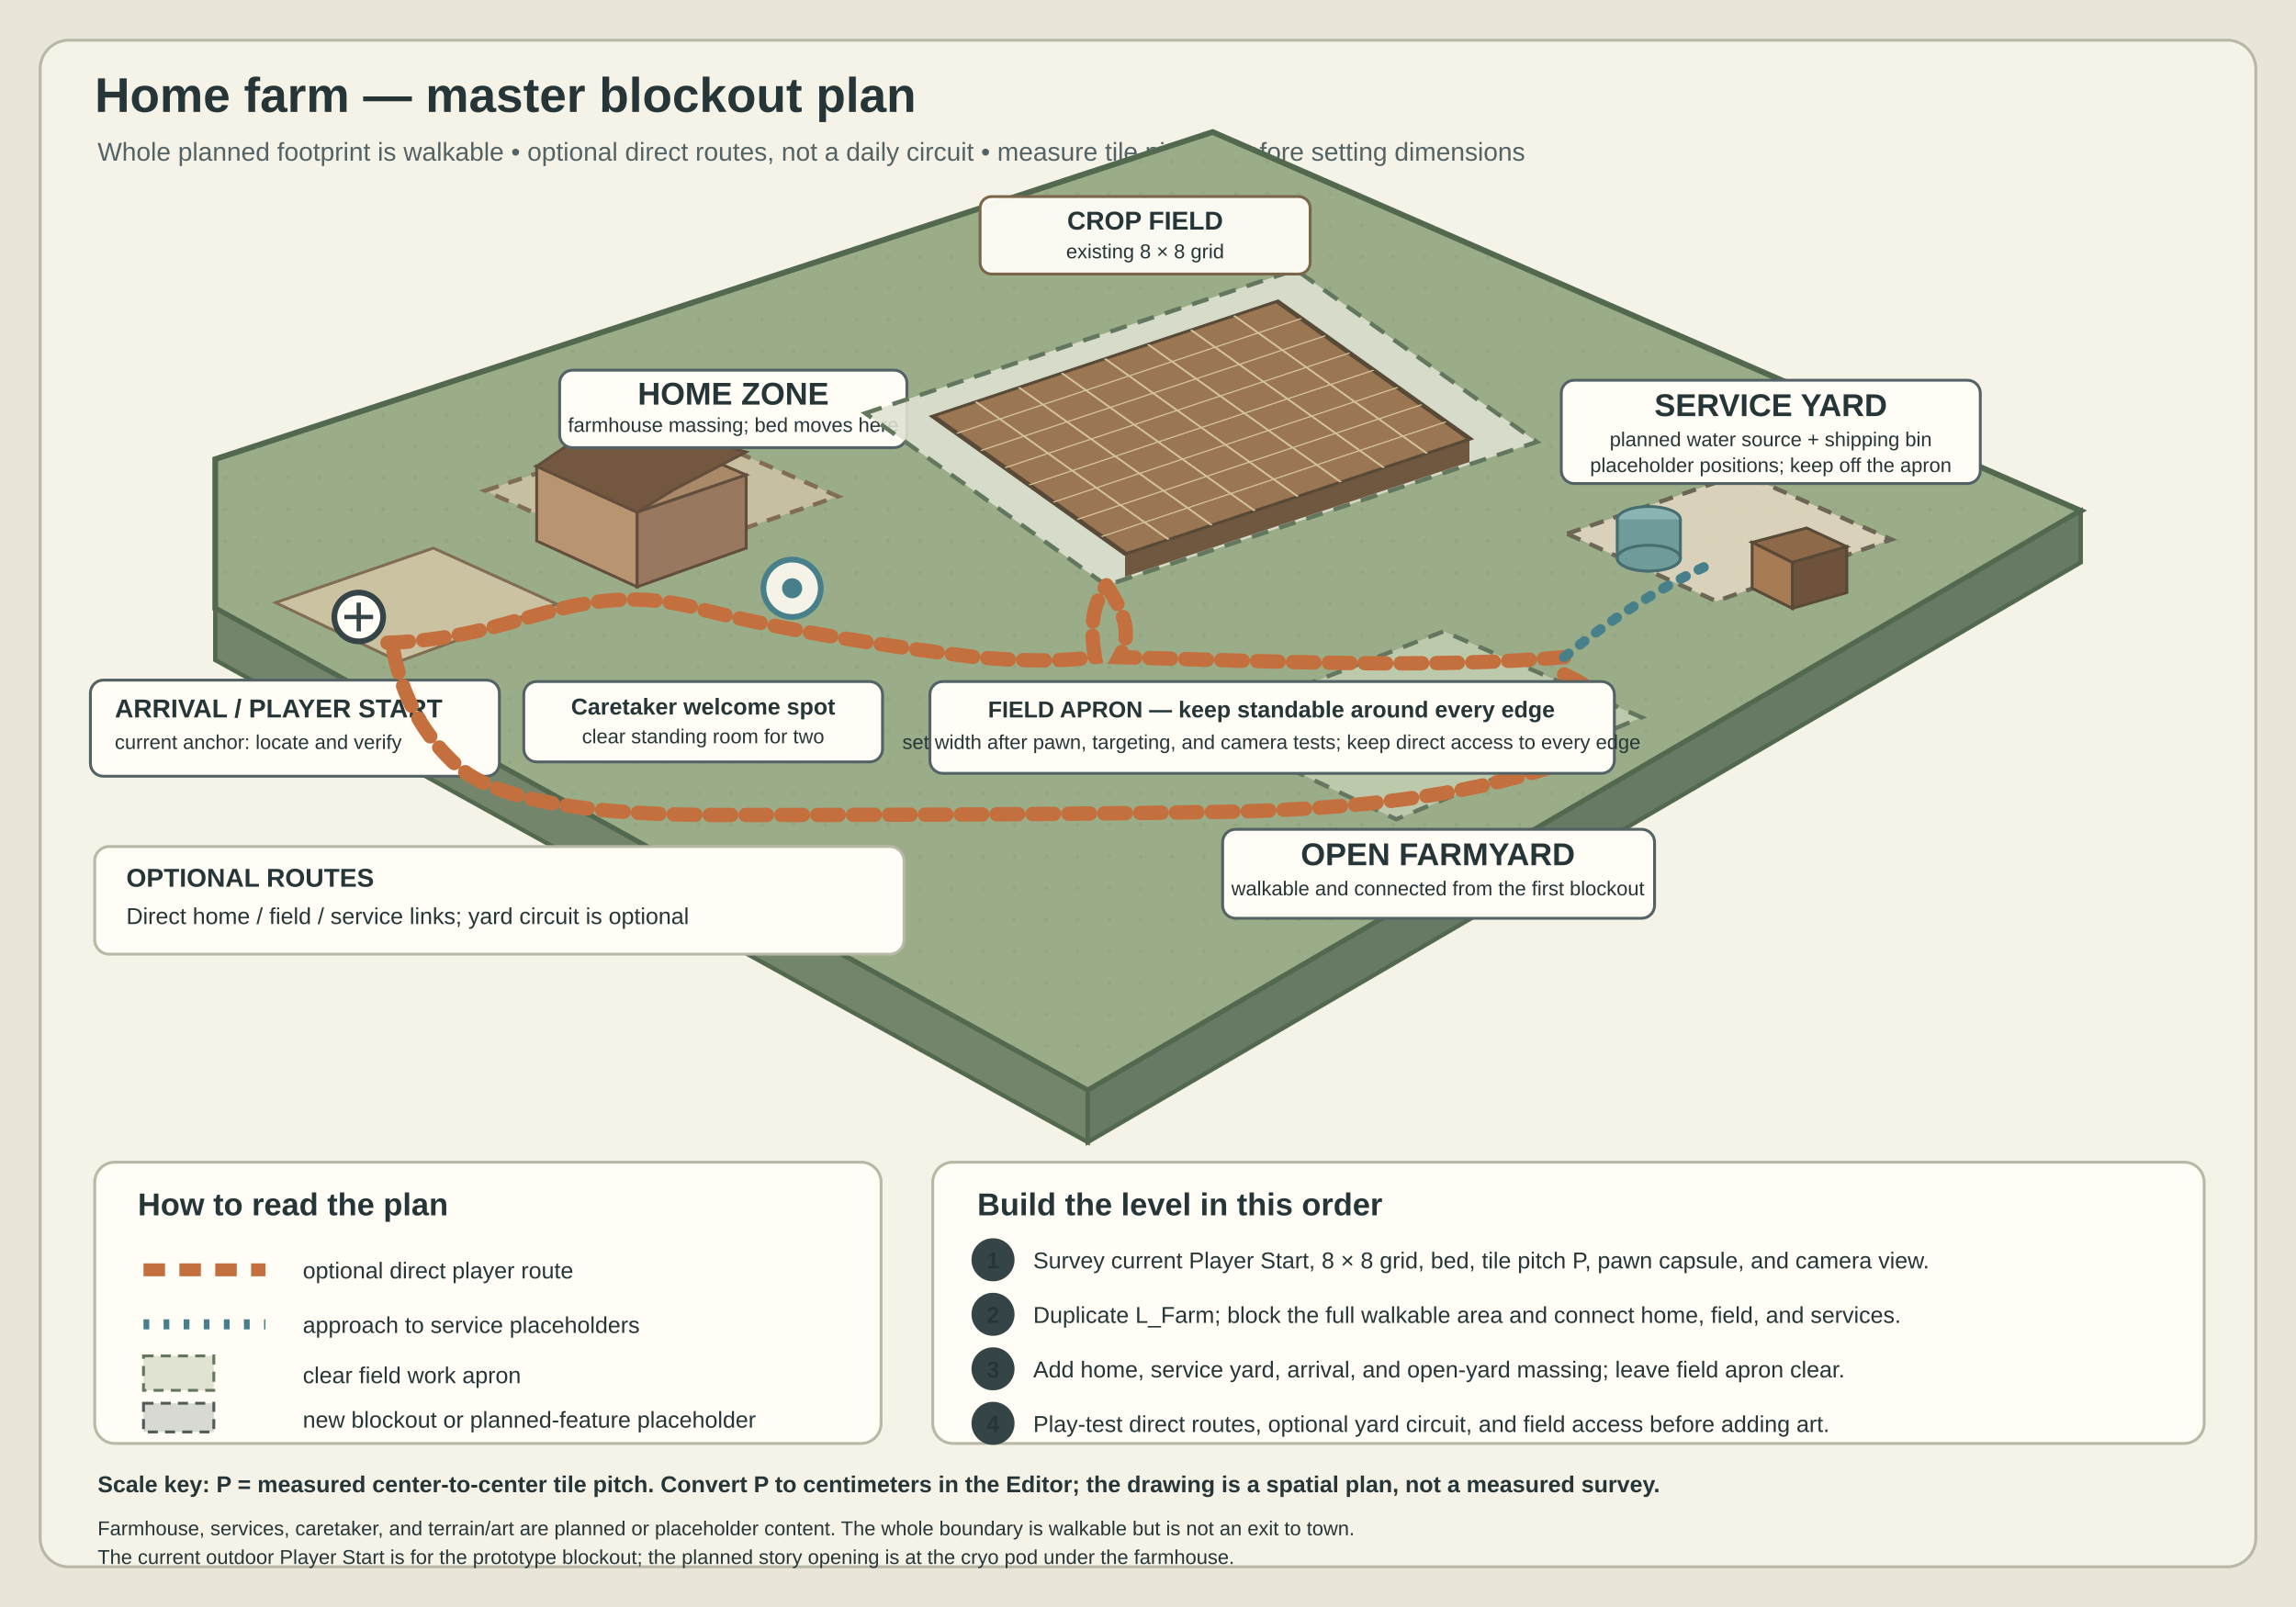
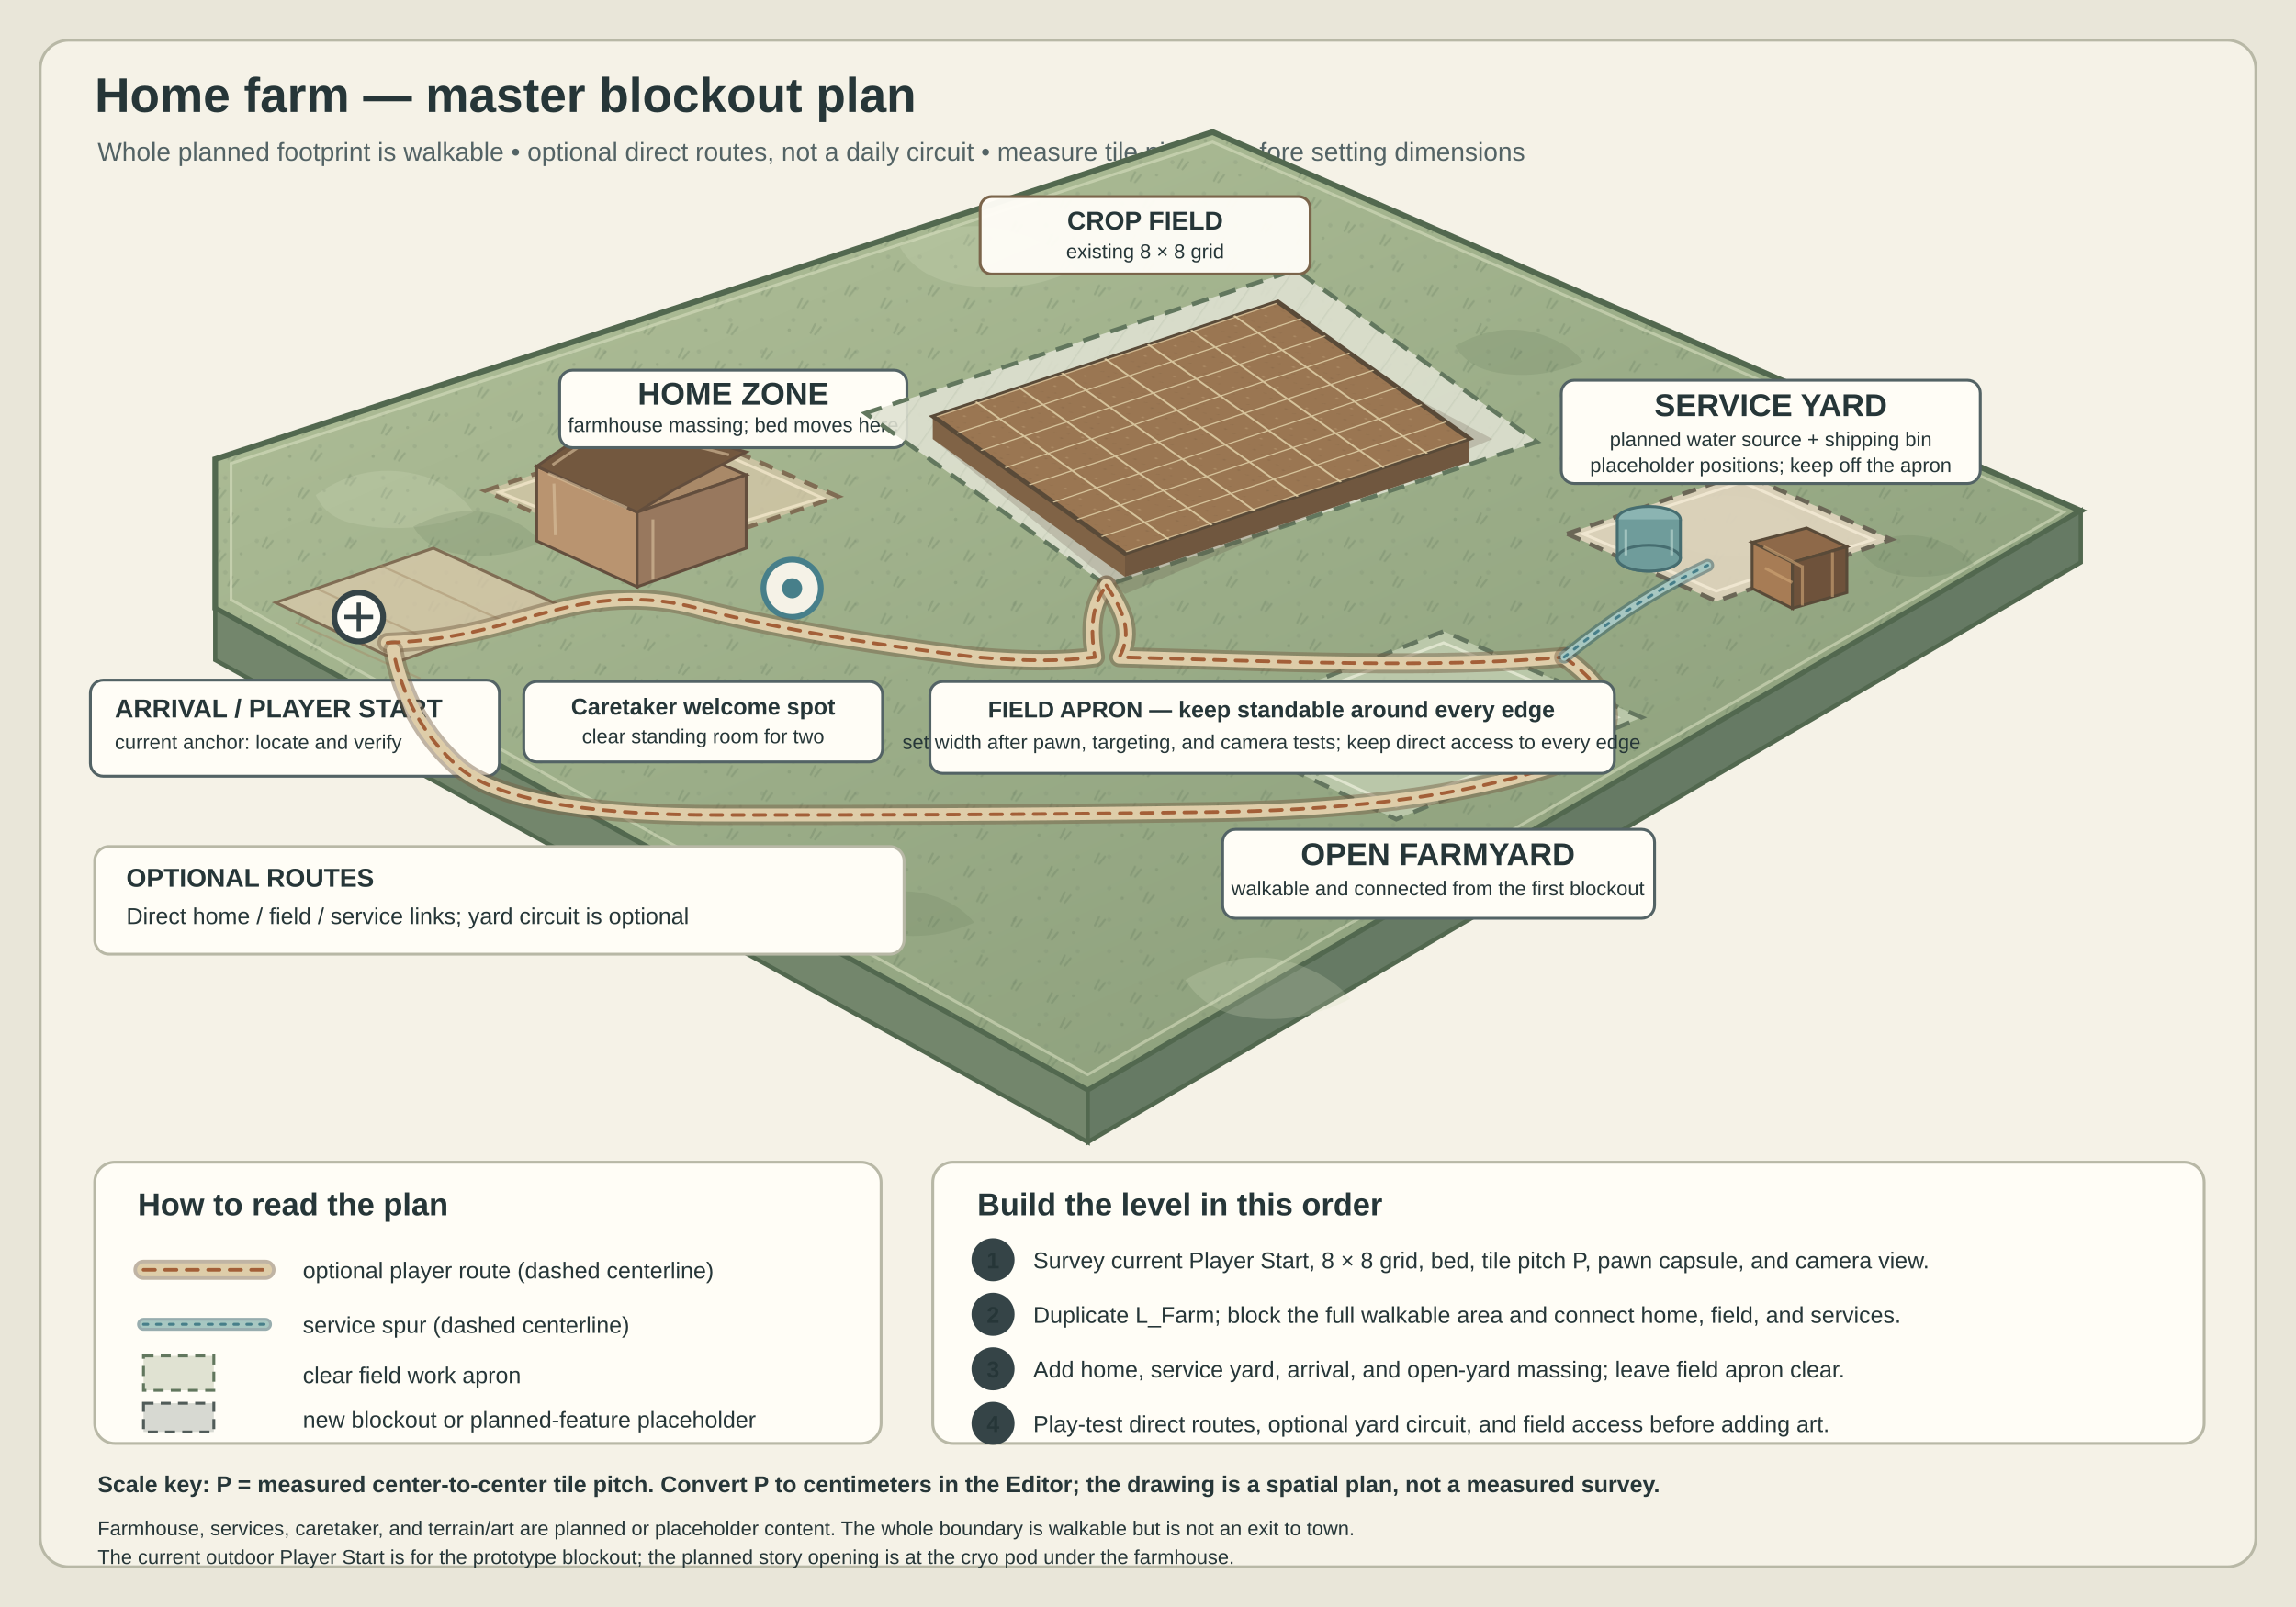
<svg xmlns="http://www.w3.org/2000/svg" width="1600" height="1120" viewBox="0 0 1600 1120" style="width: 100%; height: auto; max-width: 1600px;" role="img" aria-labelledby="title description">
  <defs>
    <pattern id="groundDots" width="22" height="22" patternUnits="userSpaceOnUse">
      <circle cx="3" cy="3" r="1.5" fill="#72826c" opacity=".22" />
    </pattern>
+     <pattern id="grassTexture" width="58" height="44" patternUnits="userSpaceOnUse">
+       <path d="M9 29l3-6m0 7 4-5m18 13 3-6m0 7 4-5M43 12l3-6m0 7 4-5" fill="none" stroke="#52684f" stroke-width="1.5" stroke-linecap="round" opacity=".2" />
+       <circle cx="28" cy="10" r="1.2" fill="#52684f" opacity=".18" />
+       <circle cx="52" cy="34" r="1.1" fill="#52684f" opacity=".16" />
+     </pattern>
+     <pattern id="soilTexture" width="28" height="24" patternUnits="userSpaceOnUse">
+       <circle cx="6" cy="7" r="1.2" fill="#5c4935" opacity=".28" />
+       <circle cx="20" cy="17" r="1.1" fill="#e1c79b" opacity=".5" />
+       <path d="M13 3l2 2m-9 13 2 2" stroke="#5c4935" stroke-width="1" opacity=".2" />
+     </pattern>
+     <pattern id="apronHatch" width="18" height="18" patternUnits="userSpaceOnUse" patternTransform="rotate(35)">
+       <path d="M0 0V18" stroke="#73856c" stroke-width="2" opacity=".16" />
+     </pattern>
+     <linearGradient id="farmGround" x1="0" y1="0" x2=".85" y2="1">
+       <stop offset="0" stop-color="#b4c29b" />
+       <stop offset=".52" stop-color="#9bad88" />
+       <stop offset="1" stop-color="#899c79" />
+     </linearGradient>
    <style>
      text { font-family: "Segoe UI", Arial, sans-serif; fill: #263638; }
      .title { font-size: 34px; font-weight: 700; }
      .subtitle { font-size: 18px; fill: #536365; }
      .zone { font-size: 22px; font-weight: 700; }
      .label { font-size: 18px; font-weight: 700; }
      .small { font-size: 16px; }
      .tiny { font-size: 14px; }
      .callout { fill: #fffdf6; stroke: #536365; stroke-width: 2; }
      .blockout { fill: #d7d9d2; fill-opacity: .92; stroke: #515c59; stroke-width: 3; stroke-dasharray: 9 7; }
+       .routeEdge { fill: none; stroke: #755d43; stroke-width: 14; stroke-linecap: round; stroke-linejoin: round; opacity: .46; }
+       .routeBed { fill: none; stroke: #decda9; stroke-width: 9; stroke-linecap: round; stroke-linejoin: round; }
+       .routeCenterline { fill: none; stroke: #a35f38; stroke-width: 2.5; stroke-linecap: round; stroke-linejoin: round; stroke-dasharray: 8 7; }
+       .utilityEdge { fill: none; stroke: #315e67; stroke-width: 9; stroke-linecap: round; stroke-linejoin: round; opacity: .5; }
+       .utilityBed { fill: none; stroke: #a7c7c1; stroke-width: 5; stroke-linecap: round; stroke-linejoin: round; }
+       .utilityCenterline { fill: none; stroke: #477f8a; stroke-width: 2; stroke-linecap: round; stroke-linejoin: round; stroke-dasharray: 3 6; }
    </style>
  </defs>
  <rect width="1600" height="1120" fill="#e9e6d9" />
  <rect x="28" y="28" width="1544" height="1064" rx="20" fill="#f5f2e7" stroke="#b8b8a6" stroke-width="2" />
  <text x="66" y="78" class="title">Home farm — master blockout plan</text>
  <text x="68" y="112" class="subtitle">Whole planned footprint is walkable • optional direct routes, not a daily circuit • measure tile pitch P before setting dimensions</text>
-   <polygon points="150,320 845,92 1450,356 758,760 150,424" fill="#9bad88" stroke="#52684f" stroke-width="4" />
+   <polygon points="150,320 845,92 1450,356 758,760 150,424" fill="url(#farmGround)" stroke="#52684f" stroke-width="4" />
  <polygon points="150,424 758,760 758,796 150,460" fill="#73866c" stroke="#52684f" stroke-width="3" />
  <polygon points="758,760 1450,356 1450,392 758,796" fill="#667a64" stroke="#52684f" stroke-width="3" />
  <polygon points="150,320 845,92 1450,356 758,760 150,424" fill="url(#groundDots)" opacity=".8" />
+   <polygon points="150,320 845,92 1450,356 758,760 150,424" fill="url(#grassTexture)" />
+   <path d="M161 323 845 99 1438 357 758 749 161 418Z" fill="none" stroke="#d8dfc0" stroke-width="2" opacity=".58" />
+   <g fill="#d5ddbf" opacity=".22">
+     <path d="M220 345q35-25 76-13 22 8 34 25-42 17-83 8-20-4-27-20Z" />
+     <path d="M627 172q43-24 88-8 22 8 34 24-37 18-82 10-28-5-40-26Z" />
+     <path d="M1154 359q42-23 81-7 22 9 31 25-42 16-82 8-20-4-30-26Z" />
+     <path d="M826 683q43-26 83-9 20 8 32 22-38 20-78 12-24-5-37-25Z" />
+   </g>
+   <g fill="#647b59" opacity=".19">
+     <path d="M288 367q34-18 65-6 15 6 24 17-32 14-63 7-18-4-26-18Z" />
+     <path d="M1014 241q34-19 65-6 16 6 24 17-32 14-63 7-18-4-26-18Z" />
+     <path d="M1296 383q30-17 58-5 15 6 22 16-29 12-56 6-16-4-24-17Z" />
+     <path d="M590 632q34-18 65-6 15 6 24 17-32 14-63 7-18-4-26-18Z" />
+   </g>
  <polygon points="338,342 472,297 584,346 449,392" fill="#d8c8a9" fill-opacity=".72" stroke="#806d54" stroke-width="3" stroke-dasharray="10 7" />
+   <path d="M348 343 472 302 573 347 449 384Z" fill="none" stroke="#f4e8cc" stroke-width="2" opacity=".75" />
  <polygon points="374,325 450,301 520,331 444,357" fill="#a98968" stroke="#634e3d" stroke-width="2" />
  <polygon points="374,325 444,357 444,409 374,377" fill="#b99470" stroke="#634e3d" stroke-width="2" />
  <polygon points="444,357 520,331 520,382 444,409" fill="#98785e" stroke="#634e3d" stroke-width="2" />
  <polygon points="374,325 425,290 520,315 470,341 444,357" fill="#73583f" stroke="#634e3d" stroke-width="2" />
+   <path d="M385 324 426 296 508 317M382 330l55 24m-51-17 1 36m68-11 0 42" fill="none" stroke="#d8c09c" stroke-width="2" opacity=".62" />
  <rect x="390" y="258" width="242" height="54" rx="9" class="callout" />
  <text x="511" y="282" text-anchor="middle" class="zone">HOME ZONE</text>
  <text x="511" y="301" text-anchor="middle" class="tiny">farmhouse massing; bed moves here</text>
  <polygon points="192,420 302,382 388,421 278,461" fill="#d8c8a9" fill-opacity=".78" stroke="#806d54" stroke-width="2" />
+   <path d="M220 410 306 449m-41-55 86 39m-145 1 87 39" fill="none" stroke="#a58d69" stroke-width="1.5" opacity=".48" />
  <circle cx="250" cy="430" r="17" fill="#fffdf6" stroke="#354447" stroke-width="4" />
  <path d="M240 430h20 M250 420v20" stroke="#354447" stroke-width="3" />
  <rect x="63" y="474" width="285" height="67" rx="9" class="callout" />
  <text x="80" y="500" class="label">ARRIVAL / PLAYER START</text>
  <text x="80" y="522" class="tiny">current anchor: locate and verify</text>
  <circle cx="552" cy="410" r="20" fill="#f5f2e7" stroke="#477f8a" stroke-width="4" />
  <circle cx="552" cy="410" r="7" fill="#477f8a" />
  <polygon points="603,288 903,188 1071,308 771,408" fill="#e0e2d2" fill-opacity=".88" stroke="#62775e" stroke-width="3" stroke-dasharray="12 8" />
+   <polygon points="603,288 903,188 1071,308 771,408" fill="url(#apronHatch)" opacity=".68" />
+   <polygon points="650,306 890,226 1040,306 784,414" fill="#594b39" opacity=".22" />
+   <polygon points="650,290 784,386 784,402 650,306" fill="#806346" />
  <polygon points="784,386 1024,306 1024,322 784,402" fill="#70573f" />
  <g transform="matrix(.75,-.25,.42,.3,650,290)">
    <rect x="0" y="0" width="320" height="320" fill="#9a7652" stroke="#594a38" stroke-width="5" />
+     <rect x="3" y="3" width="314" height="314" fill="url(#soilTexture)" opacity=".72" />
    <path d="M40 0V320 M80 0V320 M120 0V320 M160 0V320 M200 0V320 M240 0V320 M280 0V320              M0 40H320 M0 80H320 M0 120H320 M0 160H320 M0 200H320 M0 240H320 M0 280H320" fill="none" stroke="#d6c39b" stroke-width="2" />
+     <path d="M2 3H318M2 317H318" fill="none" stroke="#ead7ad" stroke-width="2" opacity=".68" />
  </g>
  <rect x="683" y="137" width="230" height="54" rx="8" fill="#fffdf6" fill-opacity=".96" stroke="#7b654b" stroke-width="2" />
  <text x="798" y="160" text-anchor="middle" class="label">CROP FIELD</text>
  <text x="798" y="180" text-anchor="middle" class="tiny">existing 8 × 8 grid</text>
  <polygon points="1092,372 1214,330 1318,376 1196,419" fill="#ded4bd" fill-opacity=".92" stroke="#6b6656" stroke-width="3" stroke-dasharray="10 7" />
+   <path d="M1103 372 1214 336 1305 376 1196 412Z" fill="none" stroke="#f5ebd6" stroke-width="2" opacity=".8" />
  <g transform="translate(1127 352)">
    <ellipse cx="22" cy="10" rx="22" ry="9" fill="#8bb4b2" stroke="#466d70" stroke-width="2" />
    <path d="M0 10v27c0 5 10 9 22 9s22-4 22-9V10" fill="#6f9c9b" stroke="#466d70" stroke-width="2" />
    <ellipse cx="22" cy="37" rx="22" ry="9" fill="#6f9c9b" stroke="#466d70" stroke-width="2" />
+     <path d="M6 17v18m32-18v18" stroke="#b8d5cf" stroke-width="2" opacity=".68" />
  </g>
  <g transform="translate(1221 368)">
    <polygon points="0,10 38,0 66,13 28,24" fill="#8e6949" stroke="#594a38" stroke-width="2" />
    <polygon points="28,24 66,13 66,45 28,56" fill="#6e523b" stroke="#594a38" stroke-width="2" />
    <polygon points="0,10 28,24 28,56 0,42" fill="#a77c55" stroke="#594a38" stroke-width="2" />
+     <path d="M8 13 35 27m-26 1 19 10m7-12v28m21-37v31" fill="none" stroke="#d0a676" stroke-width="2" opacity=".6" />
  </g>
  <rect x="1088" y="265" width="292" height="72" rx="9" class="callout" />
  <text x="1234" y="290" text-anchor="middle" class="zone">SERVICE YARD</text>
  <text x="1234" y="311" text-anchor="middle" class="tiny">planned water source + shipping bin</text>
  <text x="1234" y="329" text-anchor="middle" class="tiny">placeholder positions; keep off the apron</text>
  <polygon points="836,506 1006,440 1144,500 973,571" fill="#c9d5b9" fill-opacity=".72" stroke="#64765f" stroke-width="3" stroke-dasharray="11 8" />
-   <path d="M270 448 C324 446 355 433 388 425 C430 414 462 417 490 425 C550 440 615 450 680 458 C715 461 740 461 763 458 C760 440 760 423 771 408" fill="none" stroke="#c46f3e" stroke-width="10" stroke-linecap="round" stroke-dasharray="15 10" />
-   <path d="M771 408 C782 425 790 440 780 458 C889 461 1000 466 1090 458" fill="none" stroke="#c46f3e" stroke-width="10" stroke-linecap="round" stroke-dasharray="15 10" />
-   <path d="M1090 470 C1135 490 1132 520 1070 538 C1006 557 930 565 840 566 C700 568 600 568 500 568 C420 568 350 560 320 535 C295 513 280 485 274 453" fill="none" stroke="#c46f3e" stroke-width="10" stroke-linecap="round" stroke-dasharray="15 10" />
-   <path d="M1090 458 C1122 432 1154 411 1190 394" fill="none" stroke="#477f8a" stroke-width="7" stroke-linecap="round" stroke-dasharray="4 10" />
+   <path d="M851 506 1006 448 1127 500 973 562Z" fill="none" stroke="#edf0dc" stroke-width="2" opacity=".72" />
+   <g fill="none" stroke="#718767" stroke-width="2" stroke-linecap="round" opacity=".46">
+     <path d="m862 522 4-7m1 8 5-6m41 22 4-7m1 8 5-6m99-32 4-7m1 8 5-6m39 14 4-7m1 8 5-6" />
+   </g>
+   <path class="routeEdge" d="M270 448 C324 446 355 433 388 425 C430 414 462 417 490 425 C550 440 615 450 680 458 C715 461 740 461 763 458 C760 440 760 423 771 408" />
+   <path class="routeBed" d="M270 448 C324 446 355 433 388 425 C430 414 462 417 490 425 C550 440 615 450 680 458 C715 461 740 461 763 458 C760 440 760 423 771 408" />
+   <path class="routeEdge" d="M771 408 C782 425 790 440 780 458 C889 461 1000 466 1090 458" />
+   <path class="routeBed" d="M771 408 C782 425 790 440 780 458 C889 461 1000 466 1090 458" />
+   <path class="routeEdge" d="M1090 458 C1135 490 1132 520 1070 538 C1006 557 930 565 840 566 C700 568 600 568 500 568 C420 568 350 560 320 535 C295 513 280 485 274 453" />
+   <path class="routeBed" d="M1090 458 C1135 490 1132 520 1070 538 C1006 557 930 565 840 566 C700 568 600 568 500 568 C420 568 350 560 320 535 C295 513 280 485 274 453" />
+   <path class="routeCenterline" d="M270 448 C324 446 355 433 388 425 C430 414 462 417 490 425 C550 440 615 450 680 458 C715 461 740 461 763 458 C760 440 760 423 771 408" />
+   <path class="routeCenterline" d="M771 408 C782 425 790 440 780 458 C889 461 1000 466 1090 458" />
+   <path class="routeCenterline" d="M1090 458 C1135 490 1132 520 1070 538 C1006 557 930 565 840 566 C700 568 600 568 500 568 C420 568 350 560 320 535 C295 513 280 485 274 453" />
+   <path class="utilityEdge" d="M1090 458 C1122 432 1154 411 1190 394" />
+   <path class="utilityBed" d="M1090 458 C1122 432 1154 411 1190 394" />
+   <path class="utilityCenterline" d="M1090 458 C1122 432 1154 411 1190 394" />
  <rect x="365" y="475" width="250" height="56" rx="9" class="callout" />
  <text x="490" y="498" text-anchor="middle" class="small" font-weight="700">Caretaker welcome spot</text>
  <text x="490" y="518" text-anchor="middle" class="tiny">clear standing room for two</text>
  <rect x="648" y="475" width="477" height="64" rx="9" class="callout" />
  <text x="886" y="500" text-anchor="middle" class="small" font-weight="700">FIELD APRON — keep standable around every edge</text>
  <text x="886" y="522" text-anchor="middle" class="tiny">set width after pawn, targeting, and camera tests; keep direct access to every edge</text>
  <rect x="852" y="578" width="301" height="62" rx="9" class="callout" />
  <text x="1002" y="603" text-anchor="middle" class="zone">OPEN FARMYARD</text>
  <text x="1002" y="624" text-anchor="middle" class="tiny">walkable and connected from the first blockout</text>
  <rect x="66" y="590" width="564" height="75" rx="10" fill="#fffdf6" stroke="#b8b8a6" stroke-width="2" />
  <text x="88" y="618" class="label">OPTIONAL ROUTES</text>
  <text x="88" y="644" class="small">Direct home / field / service links; yard circuit is optional</text>
  <rect x="650" y="810" width="886" height="196" rx="14" fill="#fffdf6" stroke="#b8b8a6" stroke-width="2" />
  <text x="681" y="847" class="zone">Build the level in this order</text>
  <g class="small">
    <circle cx="692" cy="878" r="15" fill="#354447" />
    <text x="692" y="884" text-anchor="middle" fill="#fff" font-weight="700">1</text>
    <text x="720" y="884">Survey current Player Start, 8 × 8 grid, bed, tile pitch P, pawn capsule, and camera view.</text>
    <circle cx="692" cy="916" r="15" fill="#354447" />
    <text x="692" y="922" text-anchor="middle" fill="#fff" font-weight="700">2</text>
    <text x="720" y="922">Duplicate L_Farm; block the full walkable area and connect home, field, and services.</text>
    <circle cx="692" cy="954" r="15" fill="#354447" />
    <text x="692" y="960" text-anchor="middle" fill="#fff" font-weight="700">3</text>
    <text x="720" y="960">Add home, service yard, arrival, and open-yard massing; leave field apron clear.</text>
    <circle cx="692" cy="992" r="15" fill="#354447" />
    <text x="692" y="998" text-anchor="middle" fill="#fff" font-weight="700">4</text>
    <text x="720" y="998">Play-test direct routes, optional yard circuit, and field access before adding art.</text>
  </g>
  <rect x="66" y="810" width="548" height="196" rx="14" fill="#fffdf6" stroke="#b8b8a6" stroke-width="2" />
  <text x="96" y="847" class="zone">How to read the plan</text>
-   <path d="M100 885 H185" stroke="#c46f3e" stroke-width="9" stroke-dasharray="15 10" />
-   <text x="211" y="891" class="small">optional direct player route</text>
-   <path d="M100 923 H185" stroke="#477f8a" stroke-width="7" stroke-dasharray="4 10" />
-   <text x="211" y="929" class="small">approach to service placeholders</text>
+   <path class="routeEdge" d="M100 885 H185" />
+   <path class="routeBed" d="M100 885 H185" />
+   <path class="routeCenterline" d="M100 885 H185" />
+   <text x="211" y="891" class="small">optional player route (dashed centerline)</text>
+   <path class="utilityEdge" d="M100 923 H185" />
+   <path class="utilityBed" d="M100 923 H185" />
+   <path class="utilityCenterline" d="M100 923 H185" />
+   <text x="211" y="929" class="small">service spur (dashed centerline)</text>
  <rect x="100" y="945" width="49" height="24" fill="#e0e2d2" stroke="#62775e" stroke-width="2" stroke-dasharray="7 5" />
  <text x="211" y="964" class="small">clear field work apron</text>
  <rect x="100" y="978" width="49" height="20" fill="#d7d9d2" stroke="#515c59" stroke-width="2" stroke-dasharray="7 5" />
  <text x="211" y="995" class="small">new blockout or planned-feature placeholder</text>
  <text x="68" y="1040" class="small" font-weight="700">Scale key: P = measured center-to-center tile pitch. Convert P to centimeters in the Editor; the drawing is a spatial plan, not a measured survey.</text>
  <text x="68" y="1070" class="tiny">Farmhouse, services, caretaker, and terrain/art are planned or placeholder content. The whole boundary is walkable but is not an exit to town.</text>
  <text x="68" y="1090" class="tiny">The current outdoor Player Start is for the prototype blockout; the planned story opening is at the cryo pod under the farmhouse.</text>
</svg>
